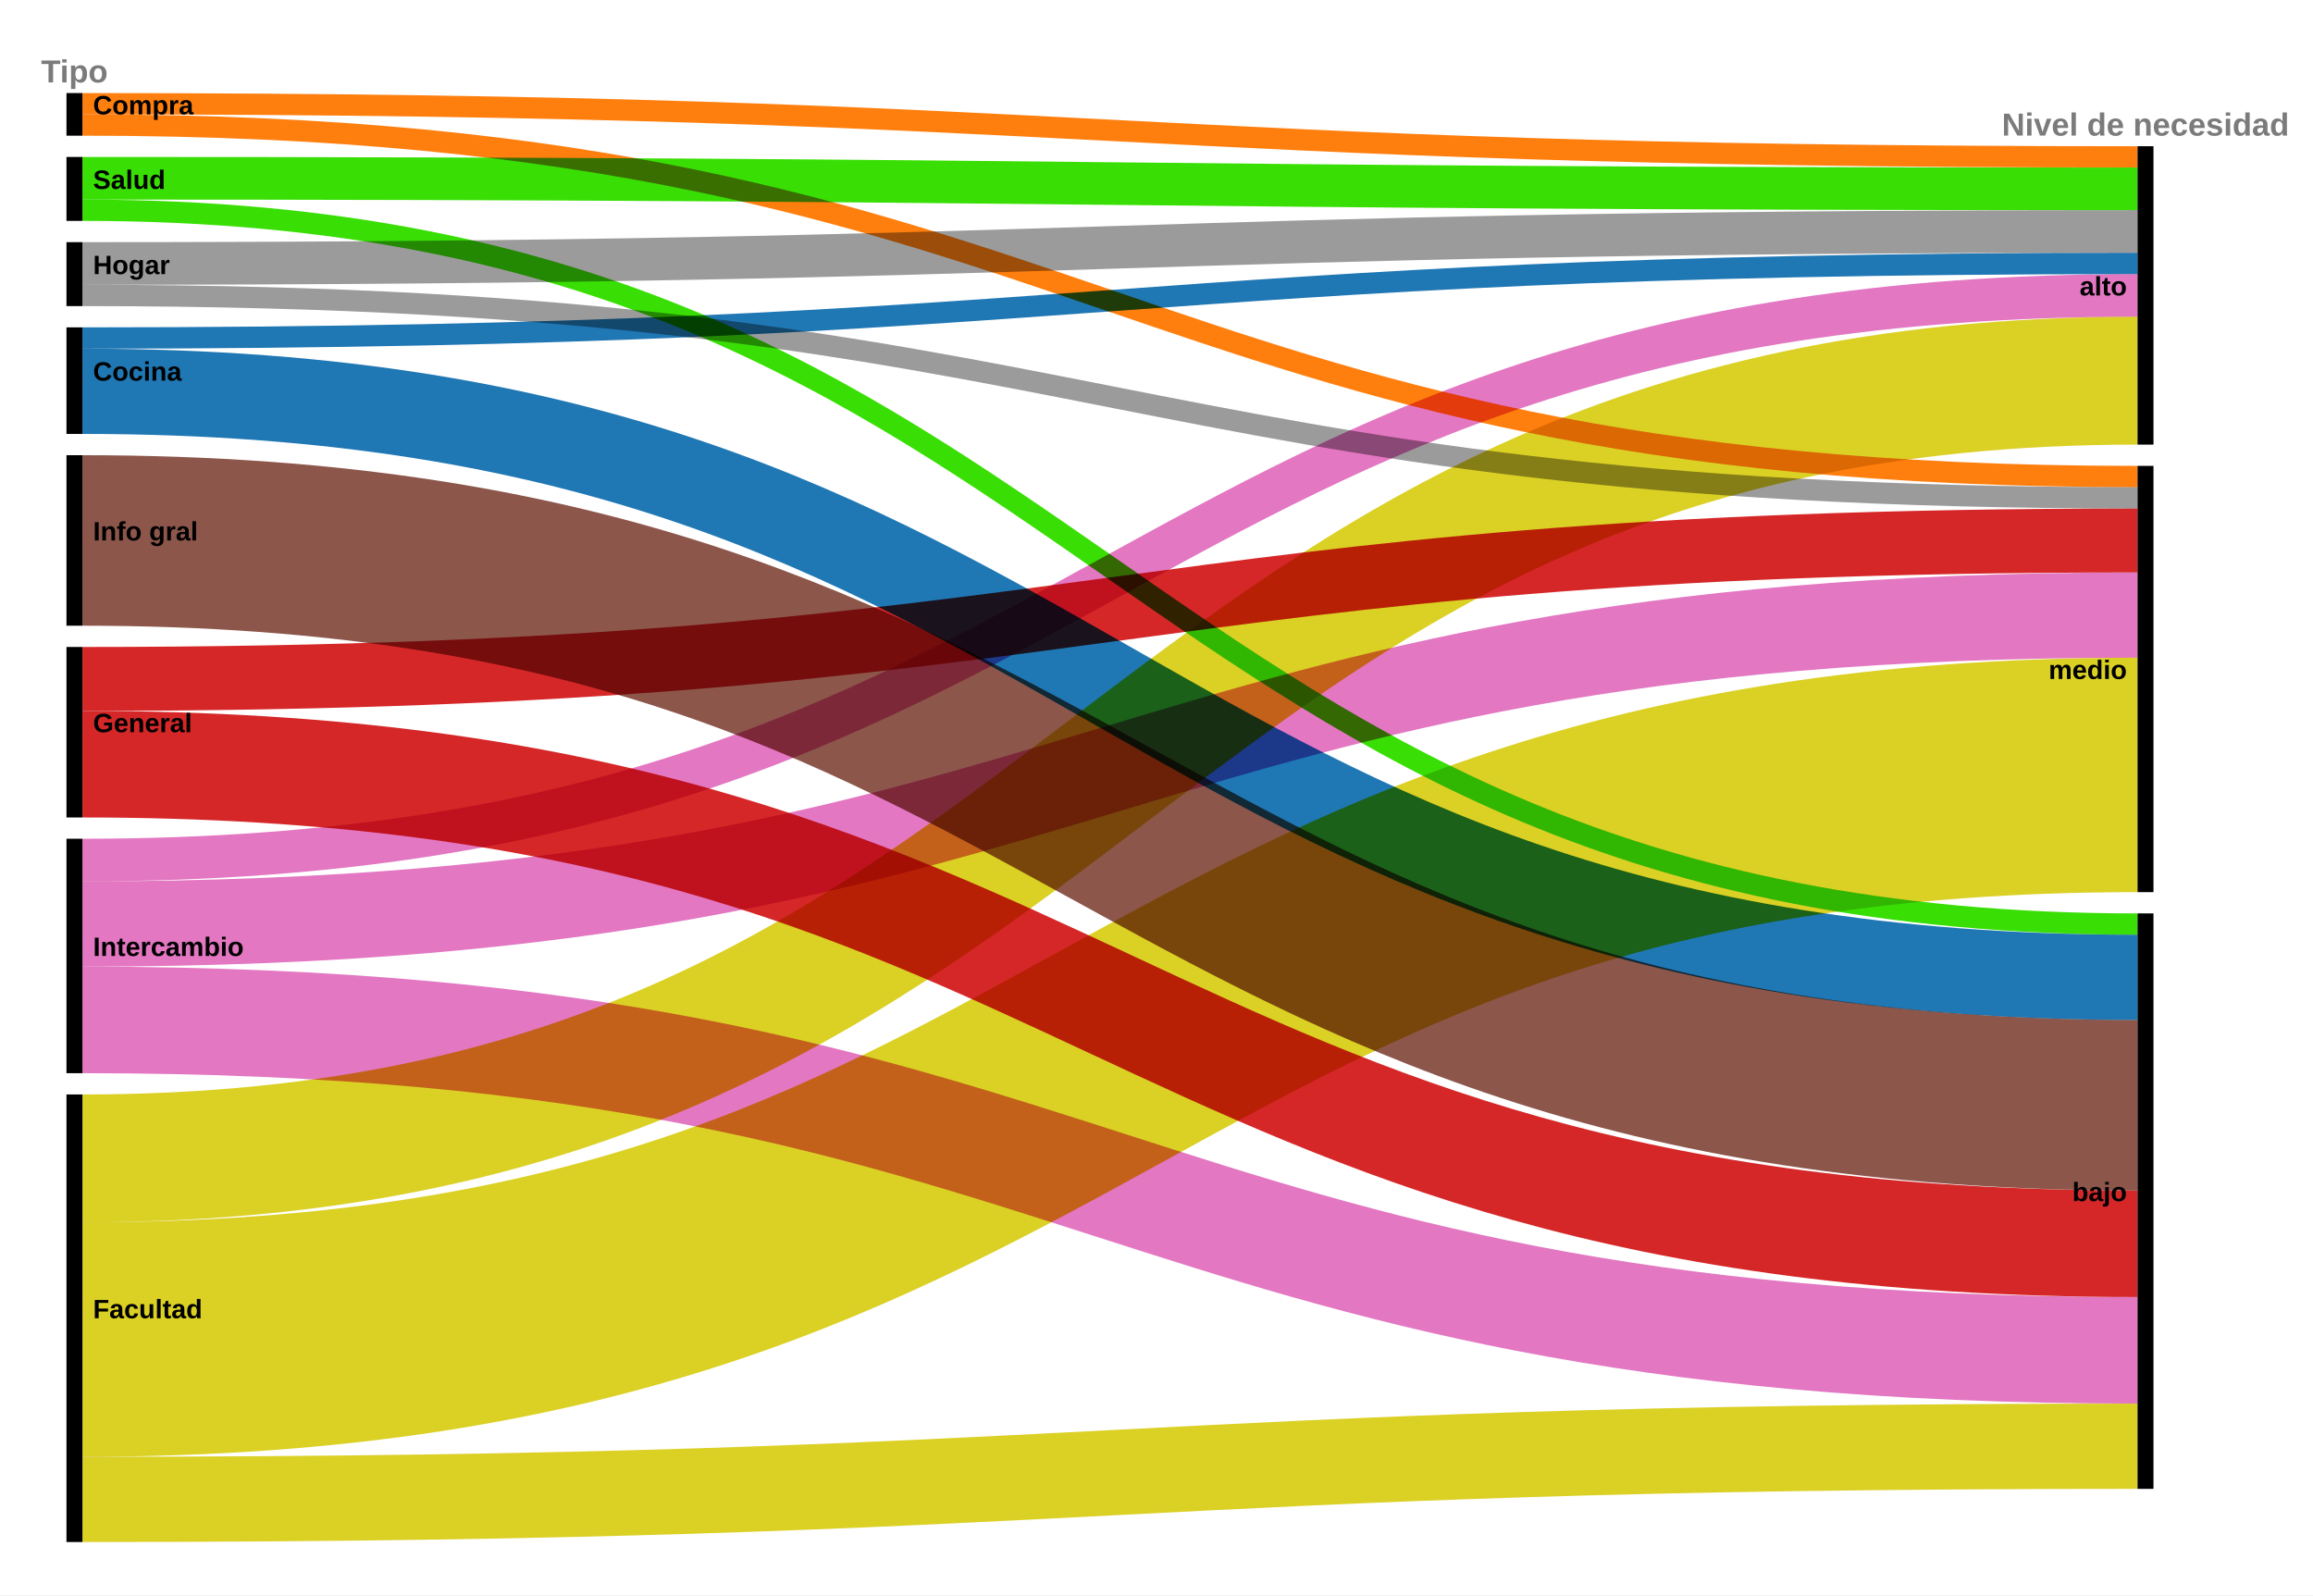
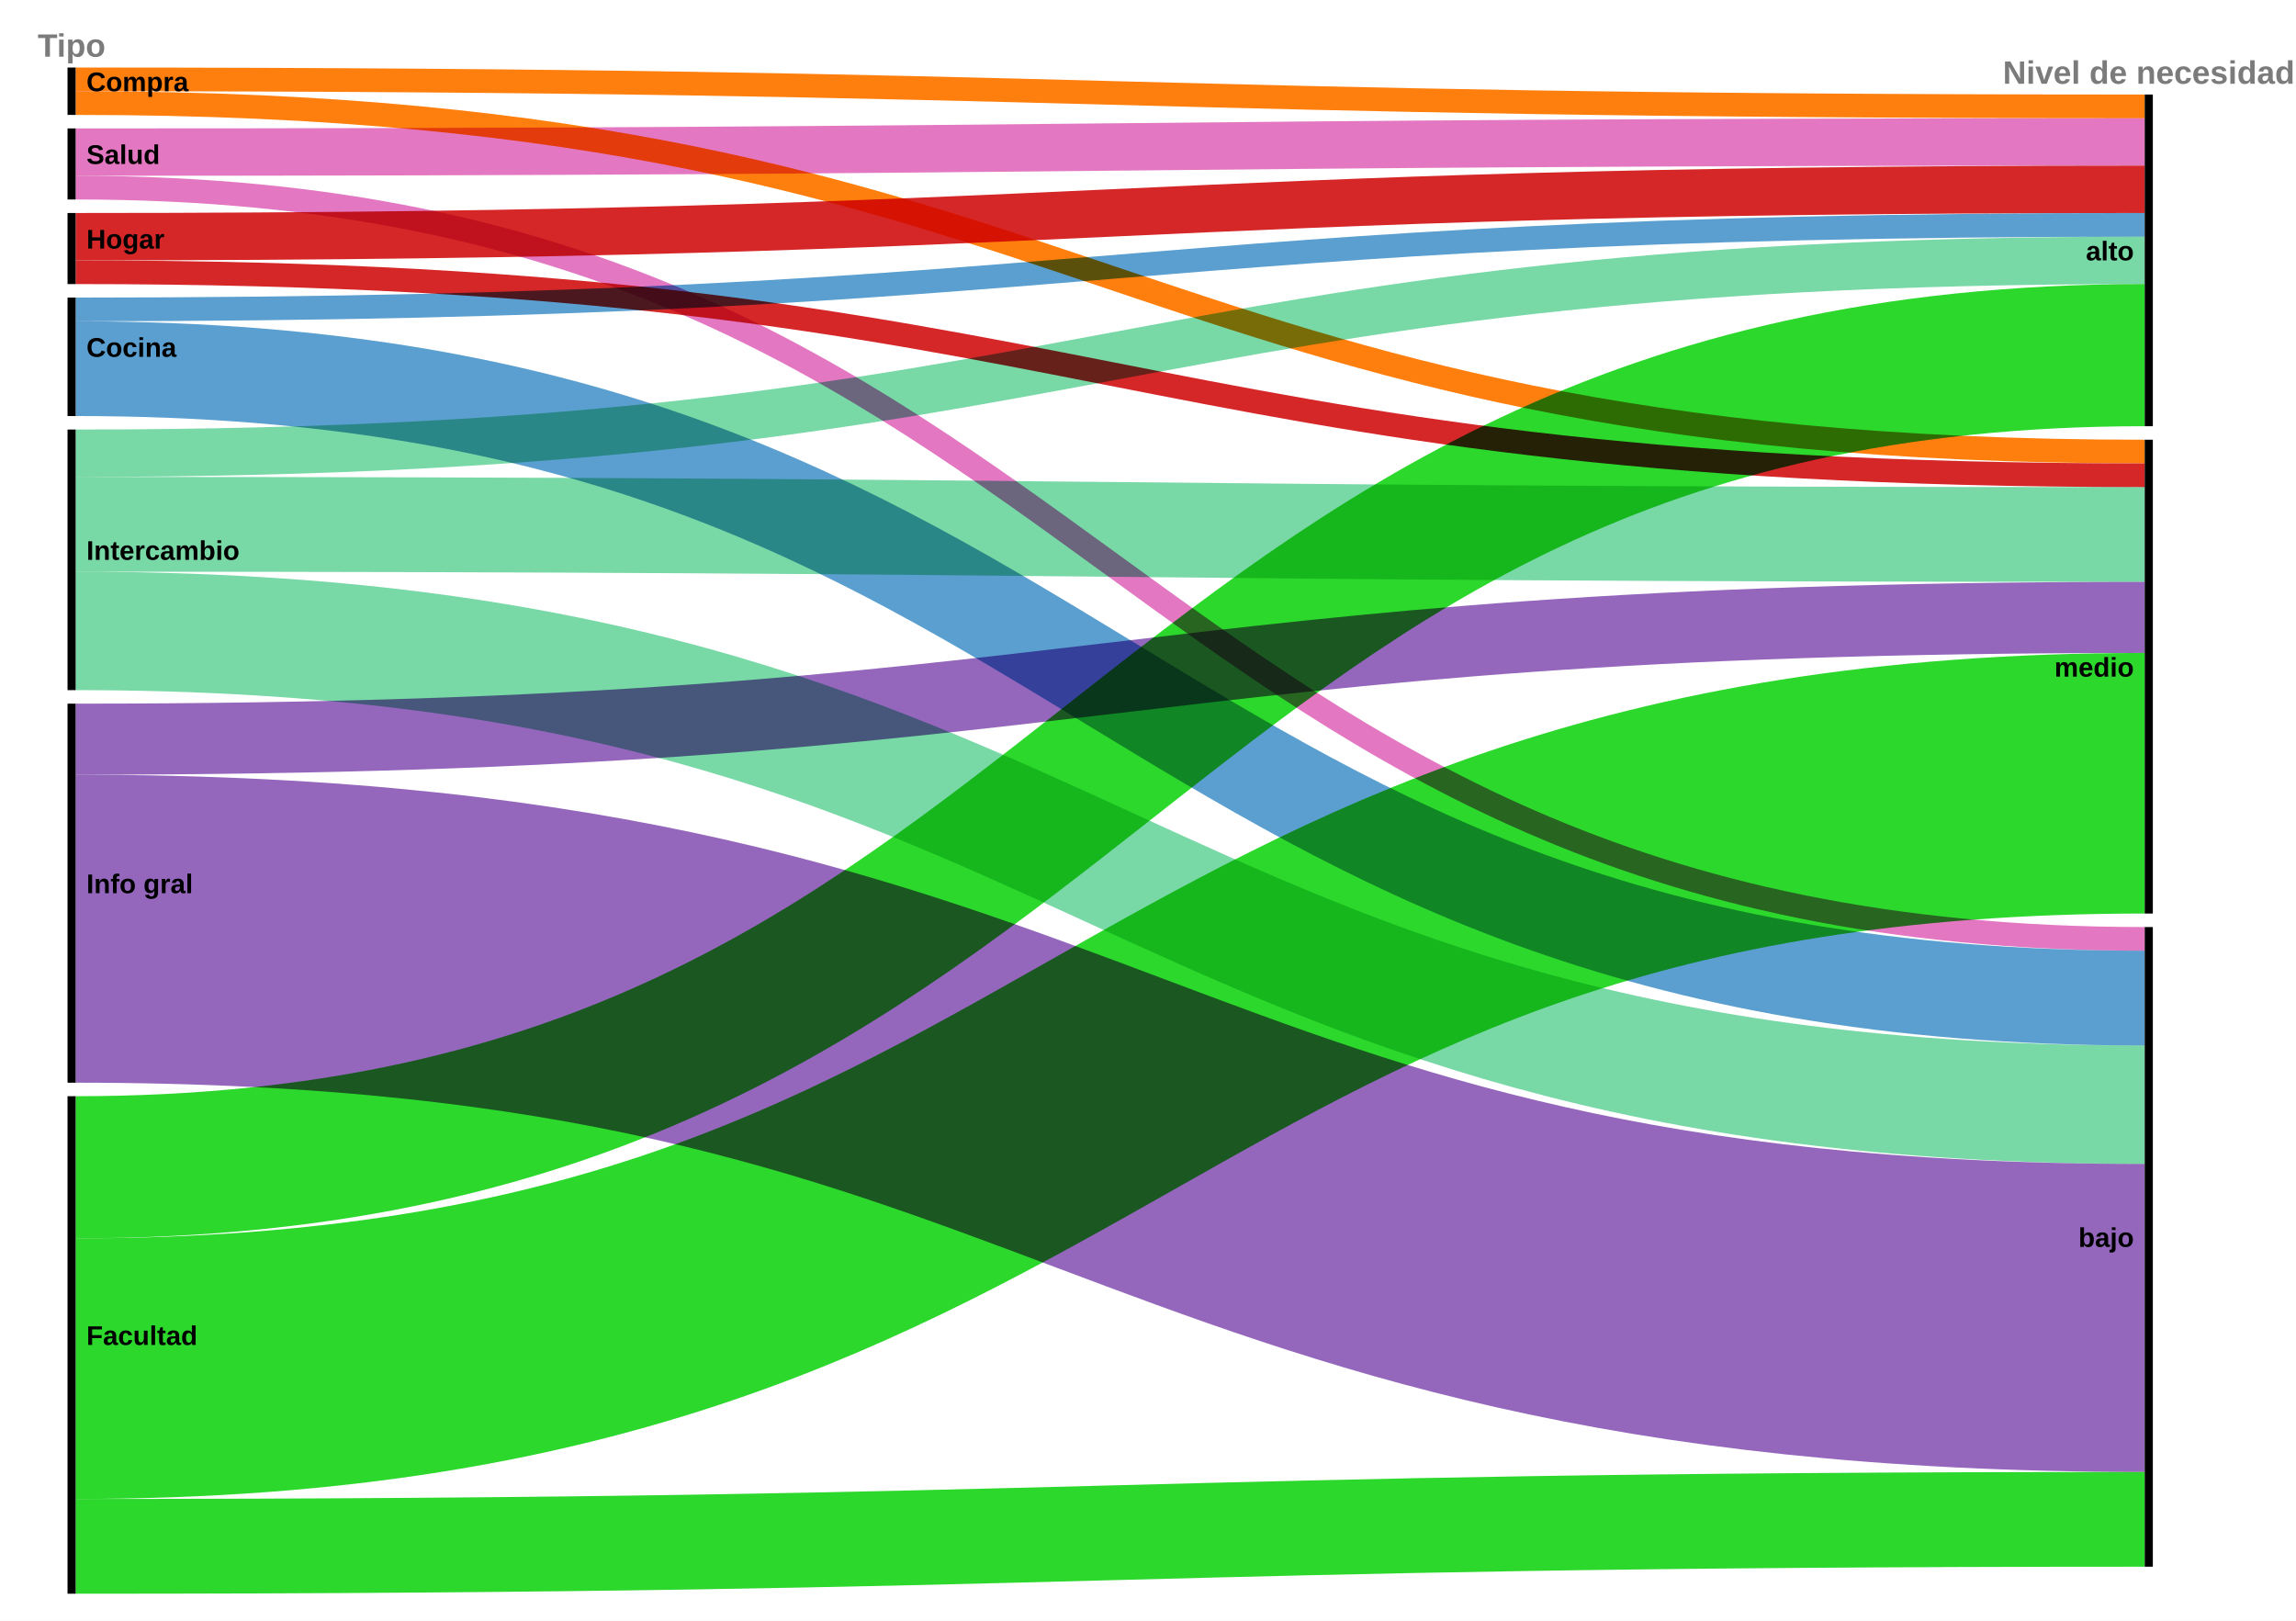
- <svg xmlns="http://www.w3.org/2000/svg" width="870" height="600">
-   <rect width="870" height="600" x="0" y="0" fill="#ffffff" id="background" />
-   <g transform="translate(25,35)" id="visualization">
+ <svg xmlns="http://www.w3.org/2000/svg" width="850" height="600">
+   <rect width="850" height="600" x="0" y="0" fill="#FFFFFF" id="background" />
+   <g transform="translate(25,25)" id="visualization">
    <g>
-       <rect x="0" y="0" height="16.033" width="6" fill="black" />
-       <rect x="0" y="24.033" height="24.049" width="6" fill="black" />
-       <rect x="0" y="56.082" height="24.049" width="6" fill="black" />
-       <rect x="0" y="88.131" height="40.082" width="6" fill="black" />
-       <rect x="0" y="136.213" height="64.131" width="6" fill="black" />
-       <rect x="0" y="208.344" height="64.131" width="6" fill="black" />
-       <rect x="0" y="280.475" height="88.18" width="6" fill="black" />
-       <rect x="779" y="20" height="112.23" width="6" fill="black" />
-       <rect x="779" y="140.23" height="160.328" width="6" fill="black" />
-       <rect x="0" y="376.656" height="168.344" width="6" fill="black" />
-       <rect x="779" y="308.557" height="216.443" width="6" fill="black" />
+       <rect x="0" y="0" height="17.541" width="3" fill="black" />
+       <rect x="0" y="22.541" height="26.311" width="3" fill="black" />
+       <rect x="0" y="53.852" height="26.311" width="3" fill="black" />
+       <rect x="0" y="85.164" height="43.852" width="3" fill="black" />
+       <rect x="0" y="134.016" height="96.475" width="3" fill="black" />
+       <rect x="769" y="10" height="122.787" width="3" fill="black" />
+       <rect x="0" y="235.492" height="140.328" width="3" fill="black" />
+       <rect x="769" y="137.787" height="175.41" width="3" fill="black" />
+       <rect x="0" y="380.82" height="184.18" width="3" fill="black" />
+       <rect x="769" y="318.197" height="236.803" width="3" fill="black" />
    </g>
    <g fill="none" stroke-opacity="1">
      <g style="mix-blend-mode: multiply;">
-         <path d="M6,32.049C392.5,32.049,392.5,36.033,779,36.033" stroke="#39df04" stroke-width="16.033" />
+         <path d="M3,31.311C386,31.311,386,27.541,769,27.541" stroke="#e377c2" stroke-width="17.541" />
      </g>
      <g style="mix-blend-mode: multiply;">
-         <path d="M6,12.025C392.5,12.025,392.5,144.238,779,144.238" stroke="#ff7f0e" stroke-width="8.016" />
+         <path d="M3,13.156C386,13.156,386,142.172,769,142.172" stroke="#ff7f0e" stroke-width="8.77" />
      </g>
      <g style="mix-blend-mode: multiply;">
-         <path d="M6,112.18C392.5,112.18,392.5,332.607,779,332.607" stroke="#1f77b4" stroke-width="32.066" />
+         <path d="M3,111.475C386,111.475,386,344.508,769,344.508" stroke="#5a9fcf" stroke-width="35.082" />
      </g>
      <g style="mix-blend-mode: multiply;">
-         <path d="M6,468.844C392.5,468.844,392.5,256.467,779,256.467" stroke="#dbd024" stroke-width="88.18" />
+         <path d="M3,481.68C386,481.68,386,264.959,769,264.959" stroke="#2cd82c" stroke-width="96.475" />
      </g>
      <g style="mix-blend-mode: multiply;">
-         <path d="M6,168.279C392.5,168.279,392.5,380.705,779,380.705" stroke="#8c564b" stroke-width="64.131" />
+         <path d="M3,318.811C386,318.811,386,462.91,769,462.91" stroke="#9467bd" stroke-width="114.016" />
      </g>
      <g style="mix-blend-mode: multiply;">
-         <path d="M6,528.967C392.5,528.967,392.5,508.967,779,508.967" stroke="#dbd024" stroke-width="32.066" />
+         <path d="M3,547.459C386,547.459,386,537.459,769,537.459" stroke="#2cd82c" stroke-width="35.082" />
      </g>
      <g style="mix-blend-mode: multiply;">
-         <path d="M6,64.098C392.5,64.098,392.5,52.066,779,52.066" stroke="#9b9b9b" stroke-width="16.033" />
+         <path d="M3,62.623C386,62.623,386,45.082,769,45.082" stroke="#d62728" stroke-width="17.541" />
      </g>
      <g style="mix-blend-mode: multiply;">
-         <path d="M6,312.541C392.5,312.541,392.5,196.344,779,196.344" stroke="#e377c2" stroke-width="32.066" />
+         <path d="M3,169.098C386,169.098,386,172.869,769,172.869" stroke="#78d8a6" stroke-width="35.082" />
      </g>
      <g style="mix-blend-mode: multiply;">
-         <path d="M6,400.705C392.5,400.705,392.5,108.18,779,108.18" stroke="#dbd024" stroke-width="48.098" />
+         <path d="M3,407.131C386,407.131,386,106.475,769,106.475" stroke="#2cd82c" stroke-width="52.623" />
      </g>
      <g style="mix-blend-mode: multiply;">
-         <path d="M6,76.123C392.5,76.123,392.5,152.254,779,152.254" stroke="#9b9b9b" stroke-width="8.016" />
+         <path d="M3,75.779C386,75.779,386,150.943,769,150.943" stroke="#d62728" stroke-width="8.77" />
      </g>
      <g style="mix-blend-mode: multiply;">
-         <path d="M6,348.615C392.5,348.615,392.5,472.893,779,472.893" stroke="#e377c2" stroke-width="40.082" />
+         <path d="M3,208.566C386,208.566,386,383.975,769,383.975" stroke="#78d8a6" stroke-width="43.852" />
      </g>
      <g style="mix-blend-mode: multiply;">
-         <path d="M6,92.139C392.5,92.139,392.5,64.09,779,64.09" stroke="#1f77b4" stroke-width="8.016" />
+         <path d="M3,89.549C386,89.549,386,58.238,769,58.238" stroke="#5a9fcf" stroke-width="8.77" />
      </g>
      <g style="mix-blend-mode: multiply;">
-         <path d="M6,4.008C392.5,4.008,392.5,24.008,779,24.008" stroke="#ff7f0e" stroke-width="8.016" />
+         <path d="M3,4.385C386,4.385,386,14.385,769,14.385" stroke="#ff7f0e" stroke-width="8.77" />
      </g>
      <g style="mix-blend-mode: multiply;">
-         <path d="M6,288.492C392.5,288.492,392.5,76.115,779,76.115" stroke="#e377c2" stroke-width="16.033" />
+         <path d="M3,142.787C386,142.787,386,71.393,769,71.393" stroke="#78d8a6" stroke-width="17.541" />
      </g>
      <g style="mix-blend-mode: multiply;">
-         <path d="M6,252.434C392.5,252.434,392.5,432.811,779,432.811" stroke="#d62728" stroke-width="40.082" />
+         <path d="M3,44.467C386,44.467,386,322.582,769,322.582" stroke="#e377c2" stroke-width="8.77" />
      </g>
      <g style="mix-blend-mode: multiply;">
-         <path d="M6,44.074C392.5,44.074,392.5,312.566,779,312.566" stroke="#39df04" stroke-width="8.016" />
-       </g>
-       <g style="mix-blend-mode: multiply;">
-         <path d="M6,220.369C392.5,220.369,392.5,168.287,779,168.287" stroke="#d62728" stroke-width="24.049" />
+         <path d="M3,248.648C386,248.648,386,203.566,769,203.566" stroke="#9467bd" stroke-width="26.311" />
      </g>
    </g>
    <g>
-       <text x="10" y="8.016" text-anchor="start">
-         <tspan alignment-baseline="middle" x="10" style="font-family: Arial, sans-serif; font-size: 10px; fill: black; font-weight: bold;">Compra</tspan>
+       <text x="7" y="8.77" text-anchor="start">
+         <tspan alignment-baseline="middle" x="7" style="font-family: Arial, sans-serif; font-size: 10px; fill: black; font-weight: bold;">Compra</tspan>
      </text>
-       <text x="10" y="36.057" text-anchor="start">
-         <tspan alignment-baseline="middle" x="10" style="font-family: Arial, sans-serif; font-size: 10px; fill: black; font-weight: bold;">Salud</tspan>
+       <text x="7" y="35.697" text-anchor="start">
+         <tspan alignment-baseline="middle" x="7" style="font-family: Arial, sans-serif; font-size: 10px; fill: black; font-weight: bold;">Salud</tspan>
      </text>
-       <text x="10" y="68.107" text-anchor="start">
-         <tspan alignment-baseline="middle" x="10" style="font-family: Arial, sans-serif; font-size: 10px; fill: black; font-weight: bold;">Hogar</tspan>
+       <text x="7" y="67.008" text-anchor="start">
+         <tspan alignment-baseline="middle" x="7" style="font-family: Arial, sans-serif; font-size: 10px; fill: black; font-weight: bold;">Hogar</tspan>
      </text>
-       <text x="10" y="108.172" text-anchor="start">
-         <tspan alignment-baseline="middle" x="10" style="font-family: Arial, sans-serif; font-size: 10px; fill: black; font-weight: bold;">Cocina</tspan>
+       <text x="7" y="107.09" text-anchor="start">
+         <tspan alignment-baseline="middle" x="7" style="font-family: Arial, sans-serif; font-size: 10px; fill: black; font-weight: bold;">Cocina</tspan>
      </text>
-       <text x="10" y="168.279" text-anchor="start">
-         <tspan alignment-baseline="middle" x="10" style="font-family: Arial, sans-serif; font-size: 10px; fill: black; font-weight: bold;">Info gral</tspan>
+       <text x="7" y="182.254" text-anchor="start">
+         <tspan alignment-baseline="middle" x="7" style="font-family: Arial, sans-serif; font-size: 10px; fill: black; font-weight: bold;">Intercambio</tspan>
      </text>
-       <text x="10" y="240.41" text-anchor="start">
-         <tspan alignment-baseline="middle" x="10" style="font-family: Arial, sans-serif; font-size: 10px; fill: black; font-weight: bold;">General</tspan>
+       <text x="765" y="71.393" text-anchor="end">
+         <tspan alignment-baseline="middle" x="765" style="font-family: Arial, sans-serif; font-size: 10px; fill: black; font-weight: bold;">alto</tspan>
      </text>
-       <text x="10" y="324.566" text-anchor="start">
-         <tspan alignment-baseline="middle" x="10" style="font-family: Arial, sans-serif; font-size: 10px; fill: black; font-weight: bold;">Intercambio</tspan>
+       <text x="7" y="305.656" text-anchor="start">
+         <tspan alignment-baseline="middle" x="7" style="font-family: Arial, sans-serif; font-size: 10px; fill: black; font-weight: bold;">Info gral</tspan>
      </text>
-       <text x="775" y="76.115" text-anchor="end">
-         <tspan alignment-baseline="middle" x="775" style="font-family: Arial, sans-serif; font-size: 10px; fill: black; font-weight: bold;">alto</tspan>
+       <text x="765" y="225.492" text-anchor="end">
+         <tspan alignment-baseline="middle" x="765" style="font-family: Arial, sans-serif; font-size: 10px; fill: black; font-weight: bold;">medio</tspan>
      </text>
-       <text x="775" y="220.393" text-anchor="end">
-         <tspan alignment-baseline="middle" x="775" style="font-family: Arial, sans-serif; font-size: 10px; fill: black; font-weight: bold;">medio</tspan>
+       <text x="7" y="472.91" text-anchor="start">
+         <tspan alignment-baseline="middle" x="7" style="font-family: Arial, sans-serif; font-size: 10px; fill: black; font-weight: bold;">Facultad</tspan>
      </text>
-       <text x="10" y="460.828" text-anchor="start">
-         <tspan alignment-baseline="middle" x="10" style="font-family: Arial, sans-serif; font-size: 10px; fill: black; font-weight: bold;">Facultad</tspan>
-       </text>
-       <text x="775" y="416.779" text-anchor="end">
-         <tspan alignment-baseline="middle" x="775" style="font-family: Arial, sans-serif; font-size: 10px; fill: black; font-weight: bold;">bajo</tspan>
+       <text x="765" y="436.598" text-anchor="end">
+         <tspan alignment-baseline="middle" x="765" style="font-family: Arial, sans-serif; font-size: 10px; fill: black; font-weight: bold;">bajo</tspan>
      </text>
    </g>
    <g>
-       <text x="3" y="-4" text-anchor="middle" style="font-family: Arial, sans-serif; font-size: 12px; fill: rgb(123, 123, 123); font-weight: bold;">Tipo</text>
-       <text x="782" y="16" text-anchor="middle" style="font-family: Arial, sans-serif; font-size: 12px; fill: rgb(123, 123, 123); font-weight: bold;">Nivel de necesidad</text>
+       <text x="1.5" y="-4" text-anchor="middle" style="font-family: Arial, sans-serif; font-size: 12px; fill: rgb(123, 123, 123); font-weight: bold;">Tipo</text>
+       <text x="770.5" y="6" text-anchor="middle" style="font-family: Arial, sans-serif; font-size: 12px; fill: rgb(123, 123, 123); font-weight: bold;">Nivel de necesidad</text>
    </g>
  </g>
</svg>
